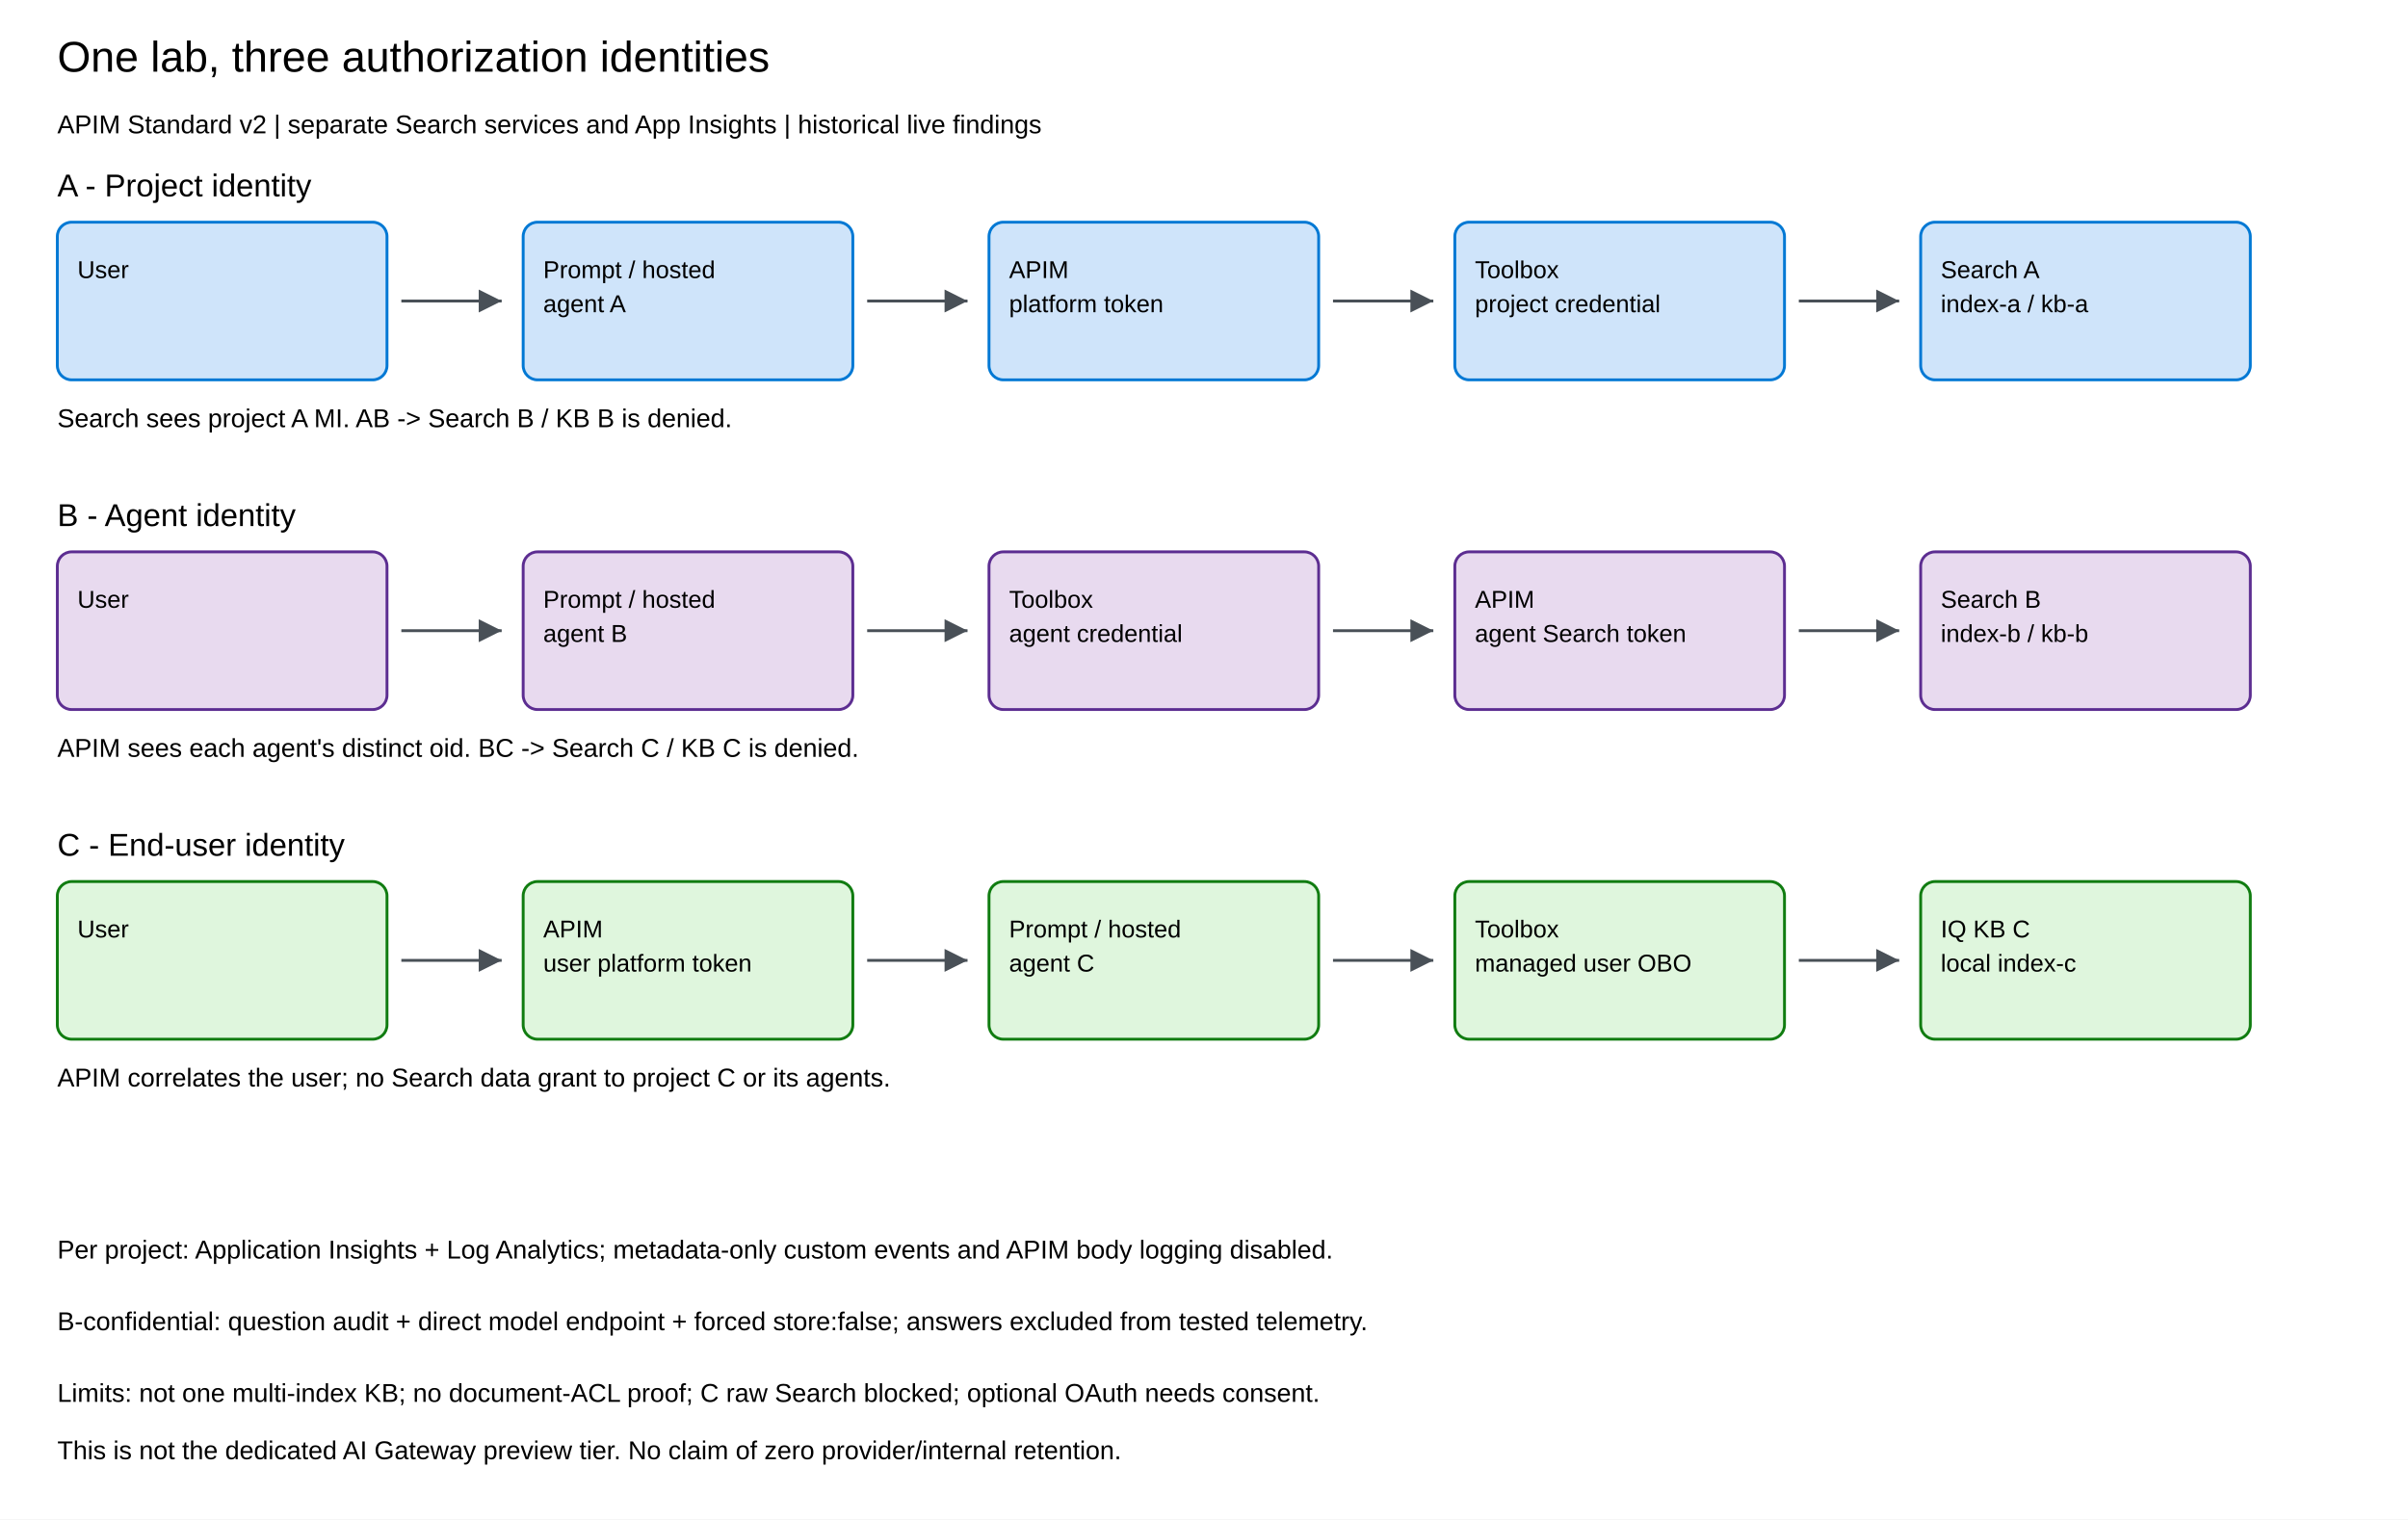
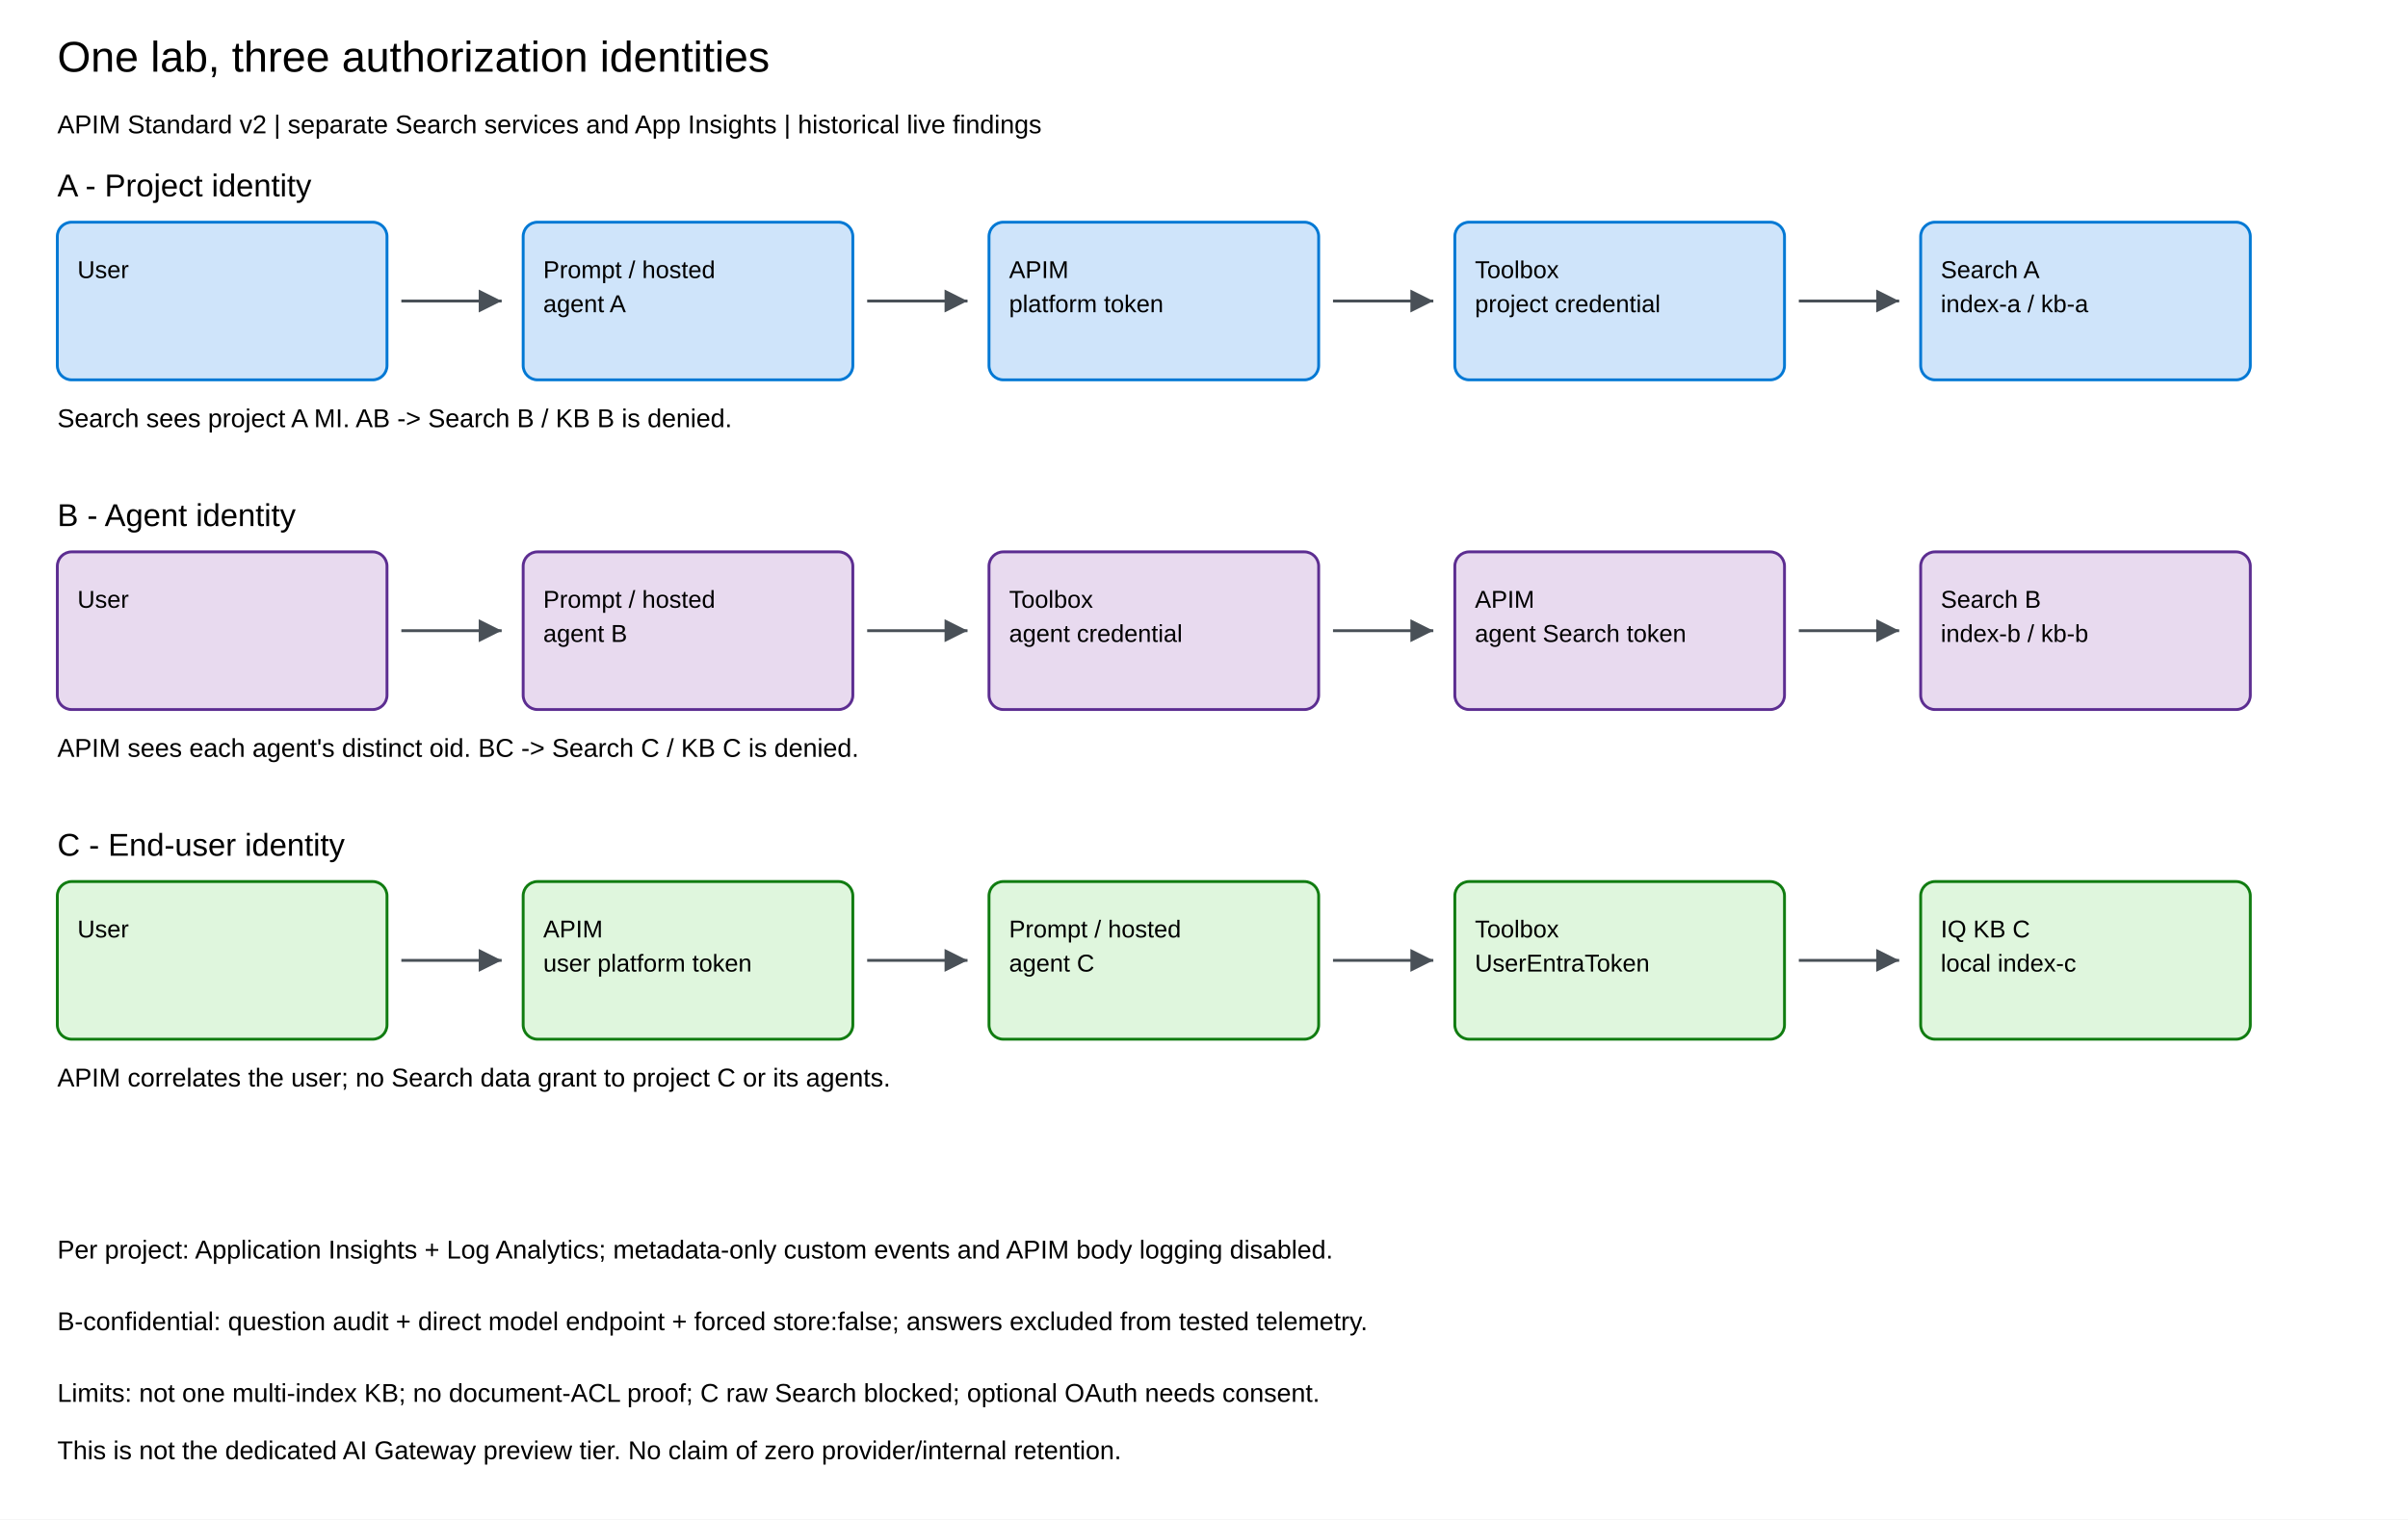
<svg xmlns="http://www.w3.org/2000/svg" width="1680" height="1060" viewBox="0 0 1680 1060" style="max-width:100%;height:auto" role="img" aria-labelledby="title desc">
  <rect width="1680" height="1060" fill="white" />
  <defs>
    <marker id="arrow" markerWidth="10" markerHeight="10" refX="8" refY="4" orient="auto">
      <path d="M0,0 L8,4 L0,8" fill="#495057" />
    </marker>
  </defs>
  <text x="40" y="50" font-family="Segoe UI,Arial,sans-serif" font-size="30" fill="#000000">
    <tspan x="40" dy="0">One lab, three authorization identities</tspan>
  </text>
  <text x="40" y="93" font-family="Segoe UI,Arial,sans-serif" font-size="18" fill="#000000">
    <tspan x="40" dy="0">APIM Standard v2 | separate Search services and App Insights | historical live findings</tspan>
  </text>
  <text x="40" y="137" font-family="Segoe UI,Arial,sans-serif" font-size="22" fill="#000000">
    <tspan x="40" dy="0">A - Project identity</tspan>
  </text>
  <rect x="40" y="155" width="230" height="110" rx="10" fill="#CFE4FA" stroke="#0078D4" stroke-width="2" />
  <text x="54" y="194" font-family="Segoe UI,Arial,sans-serif" font-size="17" fill="#000000">
    <tspan x="54" dy="0">User</tspan>
  </text>
  <path d="M280,210 h70" stroke="#495057" stroke-width="2" marker-end="url(#arrow)" />
  <rect x="365" y="155" width="230" height="110" rx="10" fill="#CFE4FA" stroke="#0078D4" stroke-width="2" />
  <text x="379" y="194" font-family="Segoe UI,Arial,sans-serif" font-size="17" fill="#000000">
    <tspan x="379" dy="0">Prompt / hosted</tspan>
    <tspan x="379" dy="23.8">agent A</tspan>
  </text>
  <path d="M605,210 h70" stroke="#495057" stroke-width="2" marker-end="url(#arrow)" />
  <rect x="690" y="155" width="230" height="110" rx="10" fill="#CFE4FA" stroke="#0078D4" stroke-width="2" />
  <text x="704" y="194" font-family="Segoe UI,Arial,sans-serif" font-size="17" fill="#000000">
    <tspan x="704" dy="0">APIM</tspan>
    <tspan x="704" dy="23.8">platform token</tspan>
  </text>
  <path d="M930,210 h70" stroke="#495057" stroke-width="2" marker-end="url(#arrow)" />
  <rect x="1015" y="155" width="230" height="110" rx="10" fill="#CFE4FA" stroke="#0078D4" stroke-width="2" />
  <text x="1029" y="194" font-family="Segoe UI,Arial,sans-serif" font-size="17" fill="#000000">
    <tspan x="1029" dy="0">Toolbox</tspan>
    <tspan x="1029" dy="23.8">project credential</tspan>
  </text>
  <path d="M1255,210 h70" stroke="#495057" stroke-width="2" marker-end="url(#arrow)" />
  <rect x="1340" y="155" width="230" height="110" rx="10" fill="#CFE4FA" stroke="#0078D4" stroke-width="2" />
  <text x="1354" y="194" font-family="Segoe UI,Arial,sans-serif" font-size="17" fill="#000000">
    <tspan x="1354" dy="0">Search A</tspan>
    <tspan x="1354" dy="23.8">index-a / kb-a</tspan>
  </text>
  <text x="40" y="298" font-family="Segoe UI,Arial,sans-serif" font-size="18" fill="#000000">
    <tspan x="40" dy="0">Search sees project A MI. AB -&gt; Search B / KB B is denied.</tspan>
  </text>
  <text x="40" y="367" font-family="Segoe UI,Arial,sans-serif" font-size="22" fill="#000000">
    <tspan x="40" dy="0">B - Agent identity</tspan>
  </text>
  <rect x="40" y="385" width="230" height="110" rx="10" fill="#E8DAEF" stroke="#5C2D91" stroke-width="2" />
  <text x="54" y="424" font-family="Segoe UI,Arial,sans-serif" font-size="17" fill="#000000">
    <tspan x="54" dy="0">User</tspan>
  </text>
  <path d="M280,440 h70" stroke="#495057" stroke-width="2" marker-end="url(#arrow)" />
  <rect x="365" y="385" width="230" height="110" rx="10" fill="#E8DAEF" stroke="#5C2D91" stroke-width="2" />
  <text x="379" y="424" font-family="Segoe UI,Arial,sans-serif" font-size="17" fill="#000000">
    <tspan x="379" dy="0">Prompt / hosted</tspan>
    <tspan x="379" dy="23.8">agent B</tspan>
  </text>
  <path d="M605,440 h70" stroke="#495057" stroke-width="2" marker-end="url(#arrow)" />
  <rect x="690" y="385" width="230" height="110" rx="10" fill="#E8DAEF" stroke="#5C2D91" stroke-width="2" />
  <text x="704" y="424" font-family="Segoe UI,Arial,sans-serif" font-size="17" fill="#000000">
    <tspan x="704" dy="0">Toolbox</tspan>
    <tspan x="704" dy="23.8">agent credential</tspan>
  </text>
  <path d="M930,440 h70" stroke="#495057" stroke-width="2" marker-end="url(#arrow)" />
  <rect x="1015" y="385" width="230" height="110" rx="10" fill="#E8DAEF" stroke="#5C2D91" stroke-width="2" />
  <text x="1029" y="424" font-family="Segoe UI,Arial,sans-serif" font-size="17" fill="#000000">
    <tspan x="1029" dy="0">APIM</tspan>
    <tspan x="1029" dy="23.8">agent Search token</tspan>
  </text>
  <path d="M1255,440 h70" stroke="#495057" stroke-width="2" marker-end="url(#arrow)" />
  <rect x="1340" y="385" width="230" height="110" rx="10" fill="#E8DAEF" stroke="#5C2D91" stroke-width="2" />
  <text x="1354" y="424" font-family="Segoe UI,Arial,sans-serif" font-size="17" fill="#000000">
    <tspan x="1354" dy="0">Search B</tspan>
    <tspan x="1354" dy="23.8">index-b / kb-b</tspan>
  </text>
  <text x="40" y="528" font-family="Segoe UI,Arial,sans-serif" font-size="18" fill="#000000">
    <tspan x="40" dy="0">APIM sees each agent's distinct oid. BC -&gt; Search C / KB C is denied.</tspan>
  </text>
  <text x="40" y="597" font-family="Segoe UI,Arial,sans-serif" font-size="22" fill="#000000">
    <tspan x="40" dy="0">C - End-user identity</tspan>
  </text>
  <rect x="40" y="615" width="230" height="110" rx="10" fill="#DFF6DD" stroke="#107C10" stroke-width="2" />
  <text x="54" y="654" font-family="Segoe UI,Arial,sans-serif" font-size="17" fill="#000000">
    <tspan x="54" dy="0">User</tspan>
  </text>
  <path d="M280,670 h70" stroke="#495057" stroke-width="2" marker-end="url(#arrow)" />
  <rect x="365" y="615" width="230" height="110" rx="10" fill="#DFF6DD" stroke="#107C10" stroke-width="2" />
  <text x="379" y="654" font-family="Segoe UI,Arial,sans-serif" font-size="17" fill="#000000">
    <tspan x="379" dy="0">APIM</tspan>
    <tspan x="379" dy="23.8">user platform token</tspan>
  </text>
  <path d="M605,670 h70" stroke="#495057" stroke-width="2" marker-end="url(#arrow)" />
  <rect x="690" y="615" width="230" height="110" rx="10" fill="#DFF6DD" stroke="#107C10" stroke-width="2" />
  <text x="704" y="654" font-family="Segoe UI,Arial,sans-serif" font-size="17" fill="#000000">
    <tspan x="704" dy="0">Prompt / hosted</tspan>
    <tspan x="704" dy="23.8">agent C</tspan>
  </text>
  <path d="M930,670 h70" stroke="#495057" stroke-width="2" marker-end="url(#arrow)" />
  <rect x="1015" y="615" width="230" height="110" rx="10" fill="#DFF6DD" stroke="#107C10" stroke-width="2" />
  <text x="1029" y="654" font-family="Segoe UI,Arial,sans-serif" font-size="17" fill="#000000">
    <tspan x="1029" dy="0">Toolbox</tspan>
-     <tspan x="1029" dy="23.8">managed user OBO</tspan>
+     <tspan x="1029" dy="23.8">UserEntraToken</tspan>
  </text>
  <path d="M1255,670 h70" stroke="#495057" stroke-width="2" marker-end="url(#arrow)" />
  <rect x="1340" y="615" width="230" height="110" rx="10" fill="#DFF6DD" stroke="#107C10" stroke-width="2" />
  <text x="1354" y="654" font-family="Segoe UI,Arial,sans-serif" font-size="17" fill="#000000">
    <tspan x="1354" dy="0">IQ KB C</tspan>
    <tspan x="1354" dy="23.8">local index-c</tspan>
  </text>
  <text x="40" y="758" font-family="Segoe UI,Arial,sans-serif" font-size="18" fill="#000000">
    <tspan x="40" dy="0">APIM correlates the user; no Search data grant to project C or its agents.</tspan>
  </text>
  <text x="40" y="878" font-family="Segoe UI,Arial,sans-serif" font-size="18" fill="#000000">
    <tspan x="40" dy="0">Per project: Application Insights + Log Analytics; metadata-only custom events and APIM body logging disabled.</tspan>
  </text>
  <text x="40" y="928" font-family="Segoe UI,Arial,sans-serif" font-size="18" fill="#000000">
    <tspan x="40" dy="0">B-confidential: question audit + direct model endpoint + forced store:false; answers excluded from tested telemetry.</tspan>
  </text>
  <text x="40" y="978" font-family="Segoe UI,Arial,sans-serif" font-size="18" fill="#000000">
    <tspan x="40" dy="0">Limits: not one multi-index KB; no document-ACL proof; C raw Search blocked; optional OAuth needs consent.</tspan>
  </text>
  <text x="40" y="1018" font-family="Segoe UI,Arial,sans-serif" font-size="18" fill="#000000">
    <tspan x="40" dy="0">This is not the dedicated AI Gateway preview tier. No claim of zero provider/internal retention.</tspan>
  </text>
</svg>
